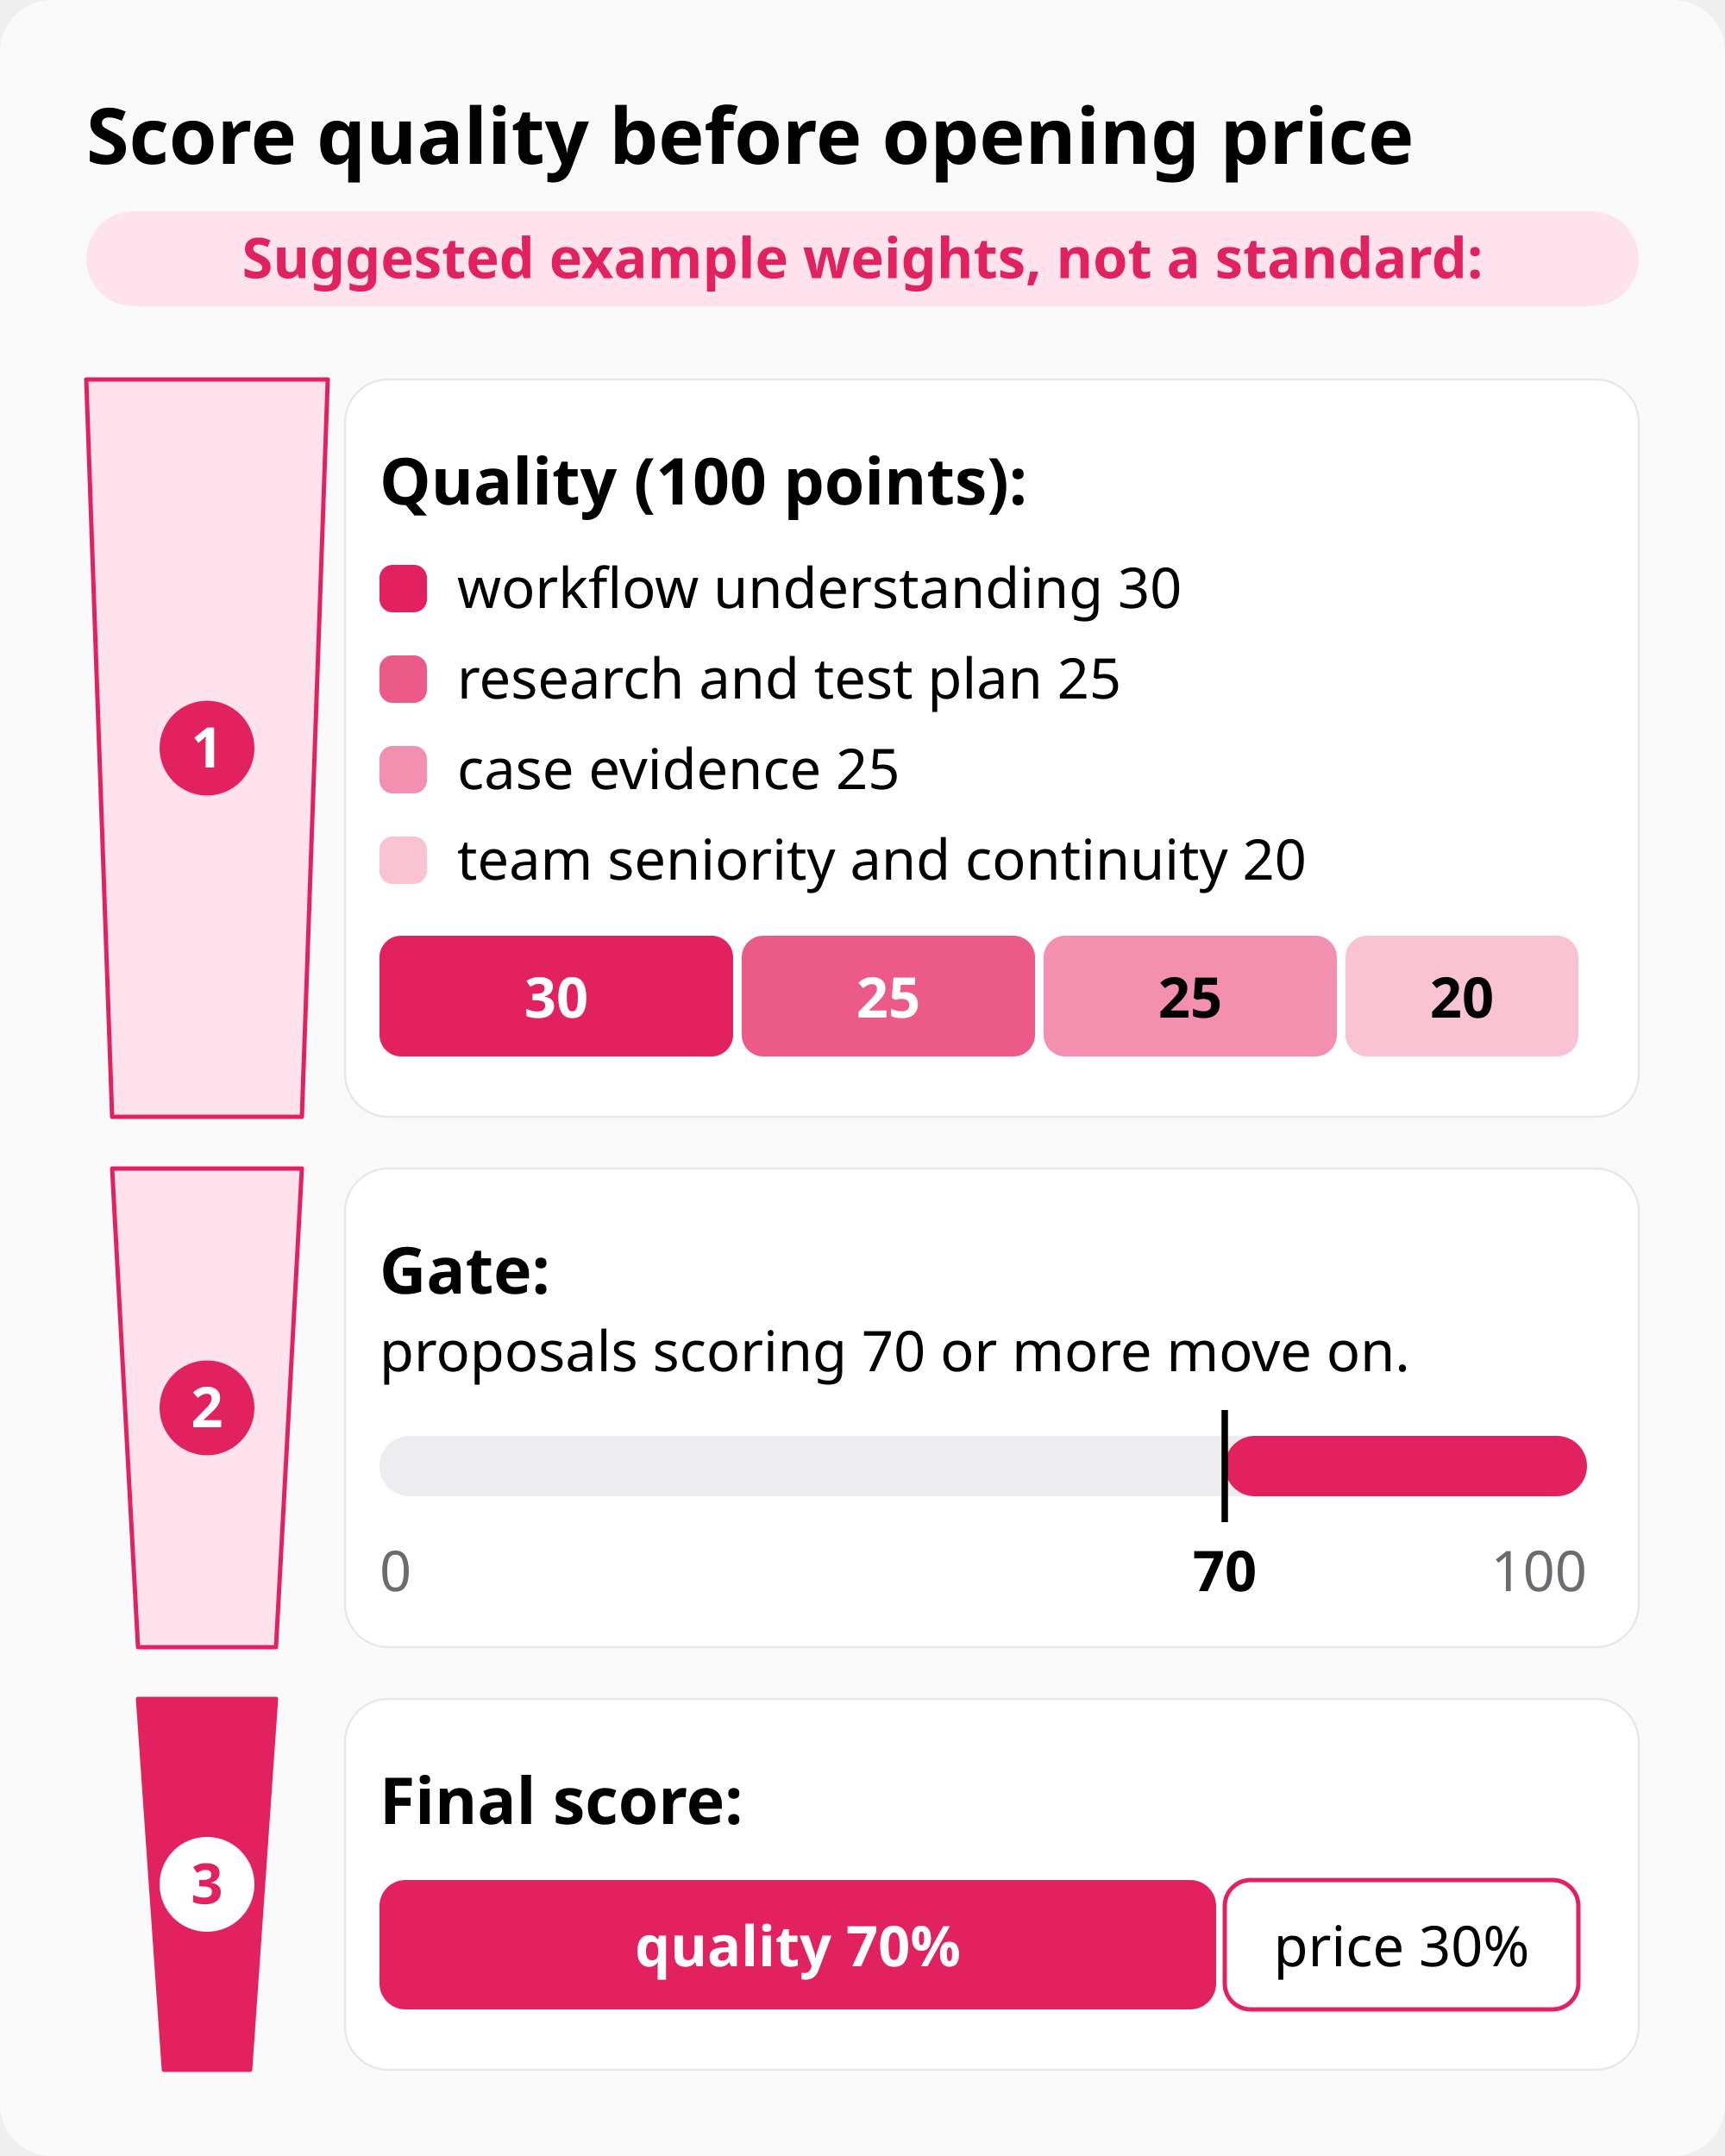
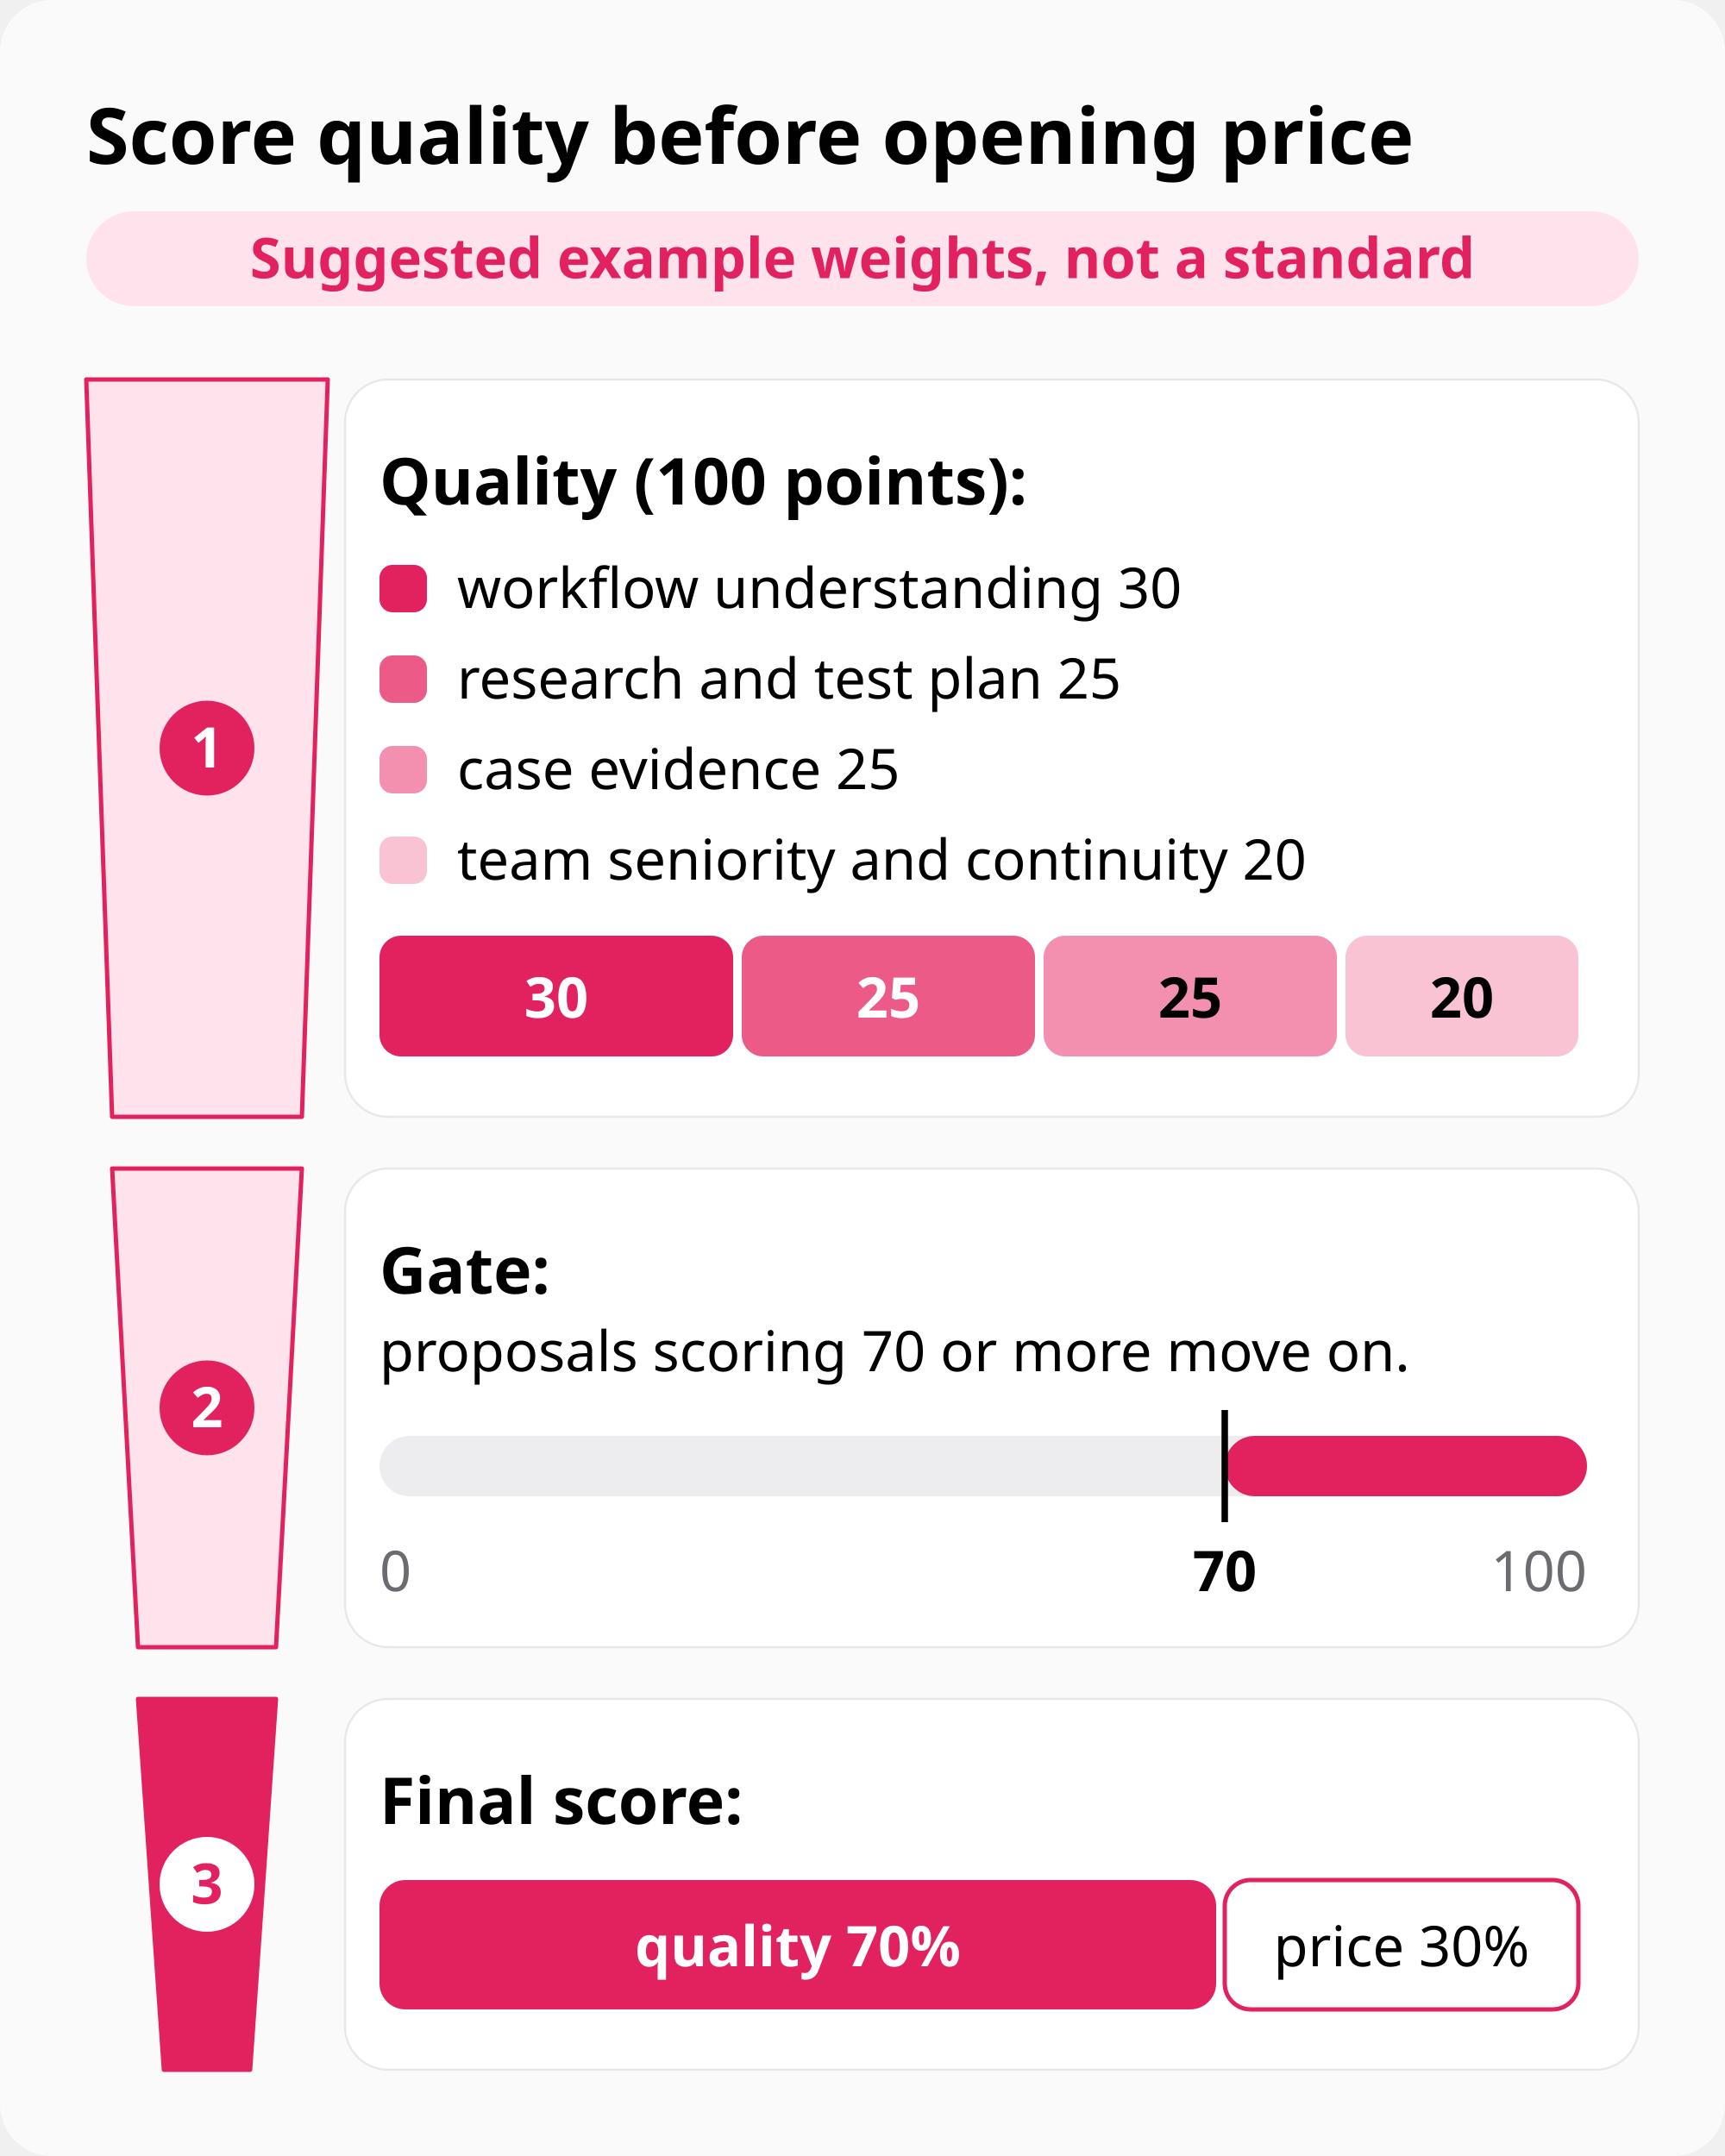
<svg xmlns="http://www.w3.org/2000/svg" viewBox="0 0 800 1000" width="800" height="1000" font-family="Manrope, system-ui, sans-serif">
  <rect width="800" height="1000" rx="24" fill="#FBFAFB" />
  <text x="40" y="76" font-size="36" font-weight="800" fill="#020101">Score quality before opening price</text>
  <rect x="40" y="98" width="720" height="44" rx="22" fill="#FFE3EC" />
-   <text x="400" y="129" font-size="26" font-weight="700" fill="#E2225F" text-anchor="middle">Suggested example weights, not a standard:</text>
+   <text x="400" y="129" font-size="26" font-weight="700" fill="#E2225F" text-anchor="middle">Suggested example weights, not a standard</text>
  <g class="card">
    <rect x="160" y="176" width="600" height="342" rx="20" fill="#FFFFFF" stroke="#E8E8EB" />
    <text x="176" y="234" font-size="30" font-weight="800" fill="#020101">Quality (100 points):</text>
    <rect x="176" y="262" width="22" height="22" rx="6" fill="#E2225F" />
    <text x="212" y="282" font-size="26" fill="#020101">workflow understanding 30</text>
    <rect x="176" y="304" width="22" height="22" rx="6" fill="#EC5A88" />
    <text x="212" y="324" font-size="26" fill="#020101">research and test plan 25</text>
    <rect x="176" y="346" width="22" height="22" rx="6" fill="#F38FAF" />
    <text x="212" y="366" font-size="26" fill="#020101">case evidence 25</text>
    <rect x="176" y="388" width="22" height="22" rx="6" fill="#F9C3D4" />
    <text x="212" y="408" font-size="26" fill="#020101">team seniority and continuity 20</text>
    <rect x="176" y="434" width="164" height="56" rx="10" fill="#E2225F" />
    <text x="258" y="472" font-size="26" font-weight="800" fill="#FFFFFF" text-anchor="middle">30</text>
    <rect x="344" y="434" width="136" height="56" rx="10" fill="#EC5A88" />
    <text x="412" y="472" font-size="26" font-weight="800" fill="#FFFFFF" text-anchor="middle">25</text>
    <rect x="484" y="434" width="136" height="56" rx="10" fill="#F38FAF" />
    <text x="552" y="472" font-size="26" font-weight="800" fill="#020101" text-anchor="middle">25</text>
    <rect x="624" y="434" width="108" height="56" rx="10" fill="#F9C3D4" />
    <text x="678" y="472" font-size="26" font-weight="800" fill="#020101" text-anchor="middle">20</text>
  </g>
  <path d="M40 176 H152 L140 518 H52 Z" fill="#FFE3EC" stroke="#E2225F" stroke-width="2" stroke-linejoin="round" />
  <circle cx="96" cy="347.0" r="22" fill="#E2225F" />
  <text x="96" y="356" font-size="26" font-weight="800" fill="#FFFFFF" text-anchor="middle">1</text>
  <g class="card">
    <rect x="160" y="542" width="600" height="222" rx="20" fill="#FFFFFF" stroke="#E8E8EB" />
    <text x="176" y="600" font-size="30" font-weight="800" fill="#020101">Gate:</text>
    <text x="176" y="636" font-size="26" fill="#020101">proposals scoring 70 or more move on.</text>
    <rect x="176" y="666" width="560" height="28" rx="14" fill="#EDEDF0" />
    <rect x="568" y="666" width="168" height="28" rx="14" fill="#E2225F" />
    <path d="M568 654 V706" stroke="#020101" stroke-width="3" />
    <text x="176" y="738" font-size="26" fill="#6B6B70">0</text>
    <text x="568" y="738" font-size="26" font-weight="800" fill="#020101" text-anchor="middle">70</text>
    <text x="736" y="738" font-size="26" fill="#6B6B70" text-anchor="end">100</text>
  </g>
  <path d="M52 542 H140 L128 764 H64 Z" fill="#FFE3EC" stroke="#E2225F" stroke-width="2" stroke-linejoin="round" />
  <circle cx="96" cy="653.0" r="22" fill="#E2225F" />
  <text x="96" y="662" font-size="26" font-weight="800" fill="#FFFFFF" text-anchor="middle">2</text>
  <g class="card">
    <rect x="160" y="788" width="600" height="172" rx="20" fill="#FFFFFF" stroke="#E8E8EB" />
    <text x="176" y="846" font-size="30" font-weight="800" fill="#020101">Final score:</text>
    <rect x="176" y="872" width="388" height="60" rx="12" fill="#E2225F" />
    <text x="370" y="912" font-size="26" font-weight="800" fill="#FFFFFF" text-anchor="middle">quality 70%</text>
    <rect x="568" y="872" width="164" height="60" rx="12" fill="#FFFFFF" stroke="#E2225F" stroke-width="2" />
    <text x="650" y="912" font-size="26" fill="#020101" text-anchor="middle">price 30%</text>
  </g>
  <path d="M64 788 H128 L116 960 H76 Z" fill="#E2225F" stroke="#E2225F" stroke-width="2" stroke-linejoin="round" />
  <circle cx="96" cy="874.0" r="22" fill="#FFFFFF" />
  <text x="96" y="883" font-size="26" font-weight="800" fill="#E2225F" text-anchor="middle">3</text>
</svg>
